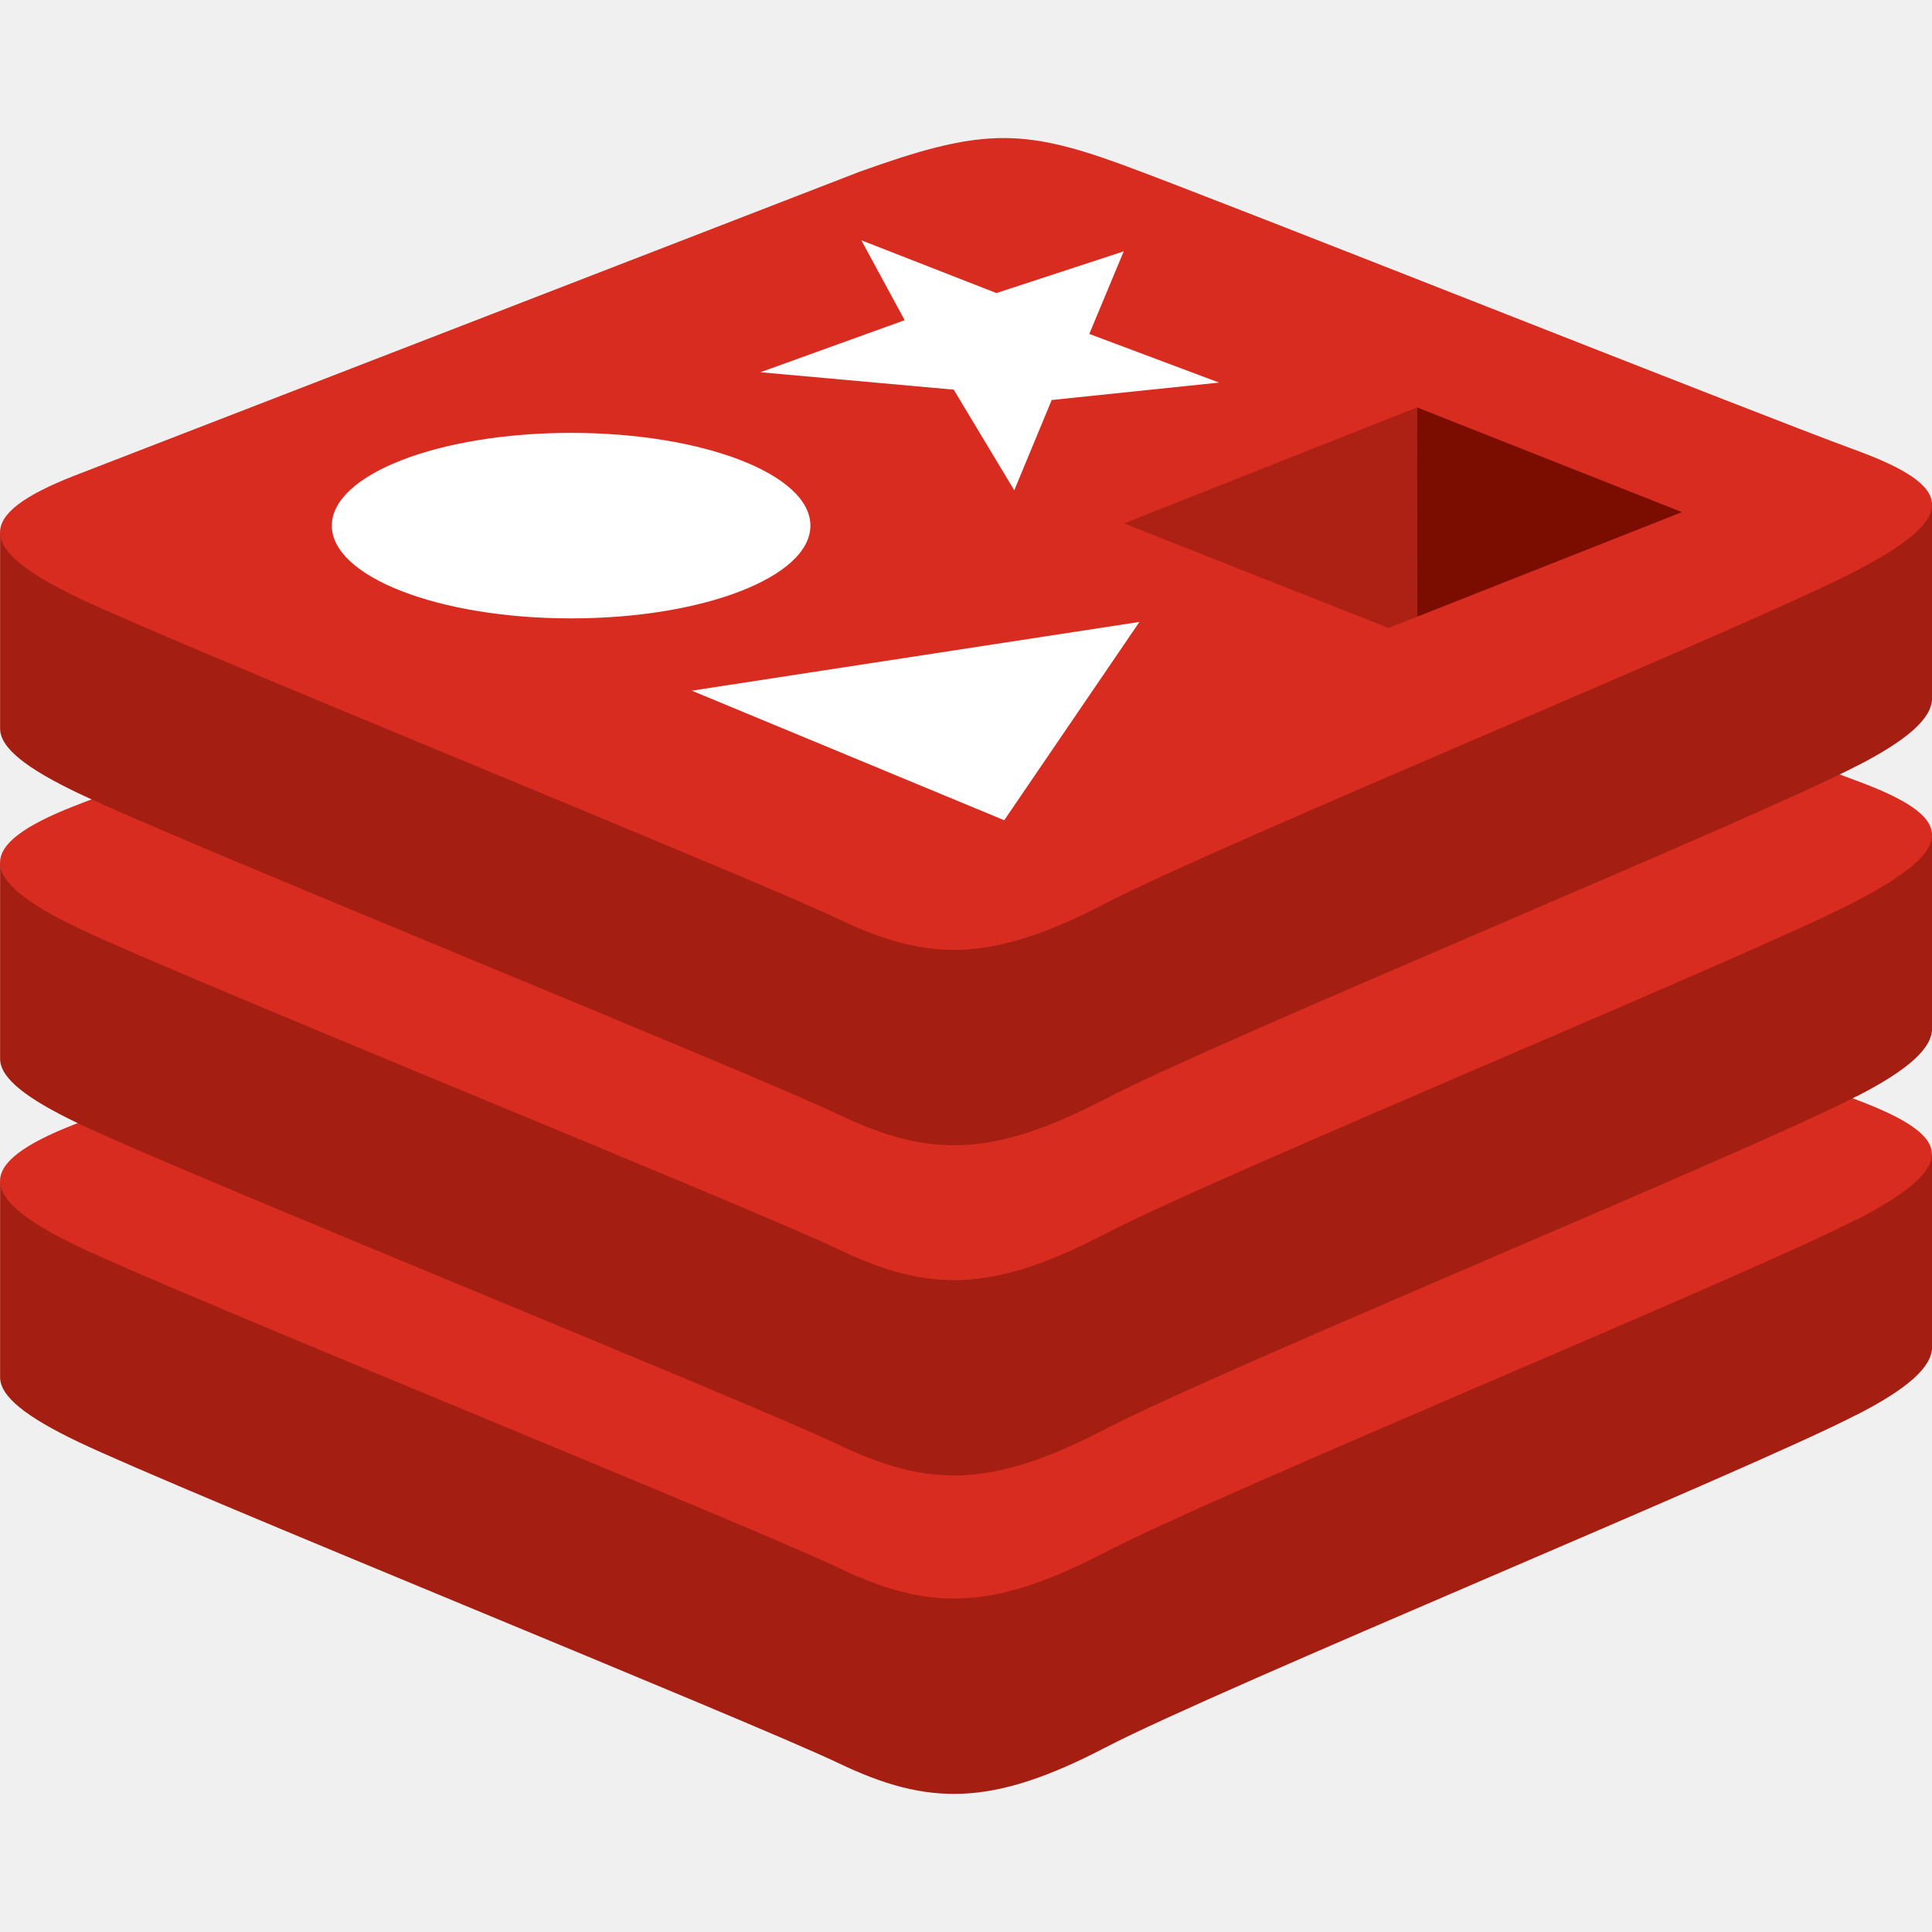
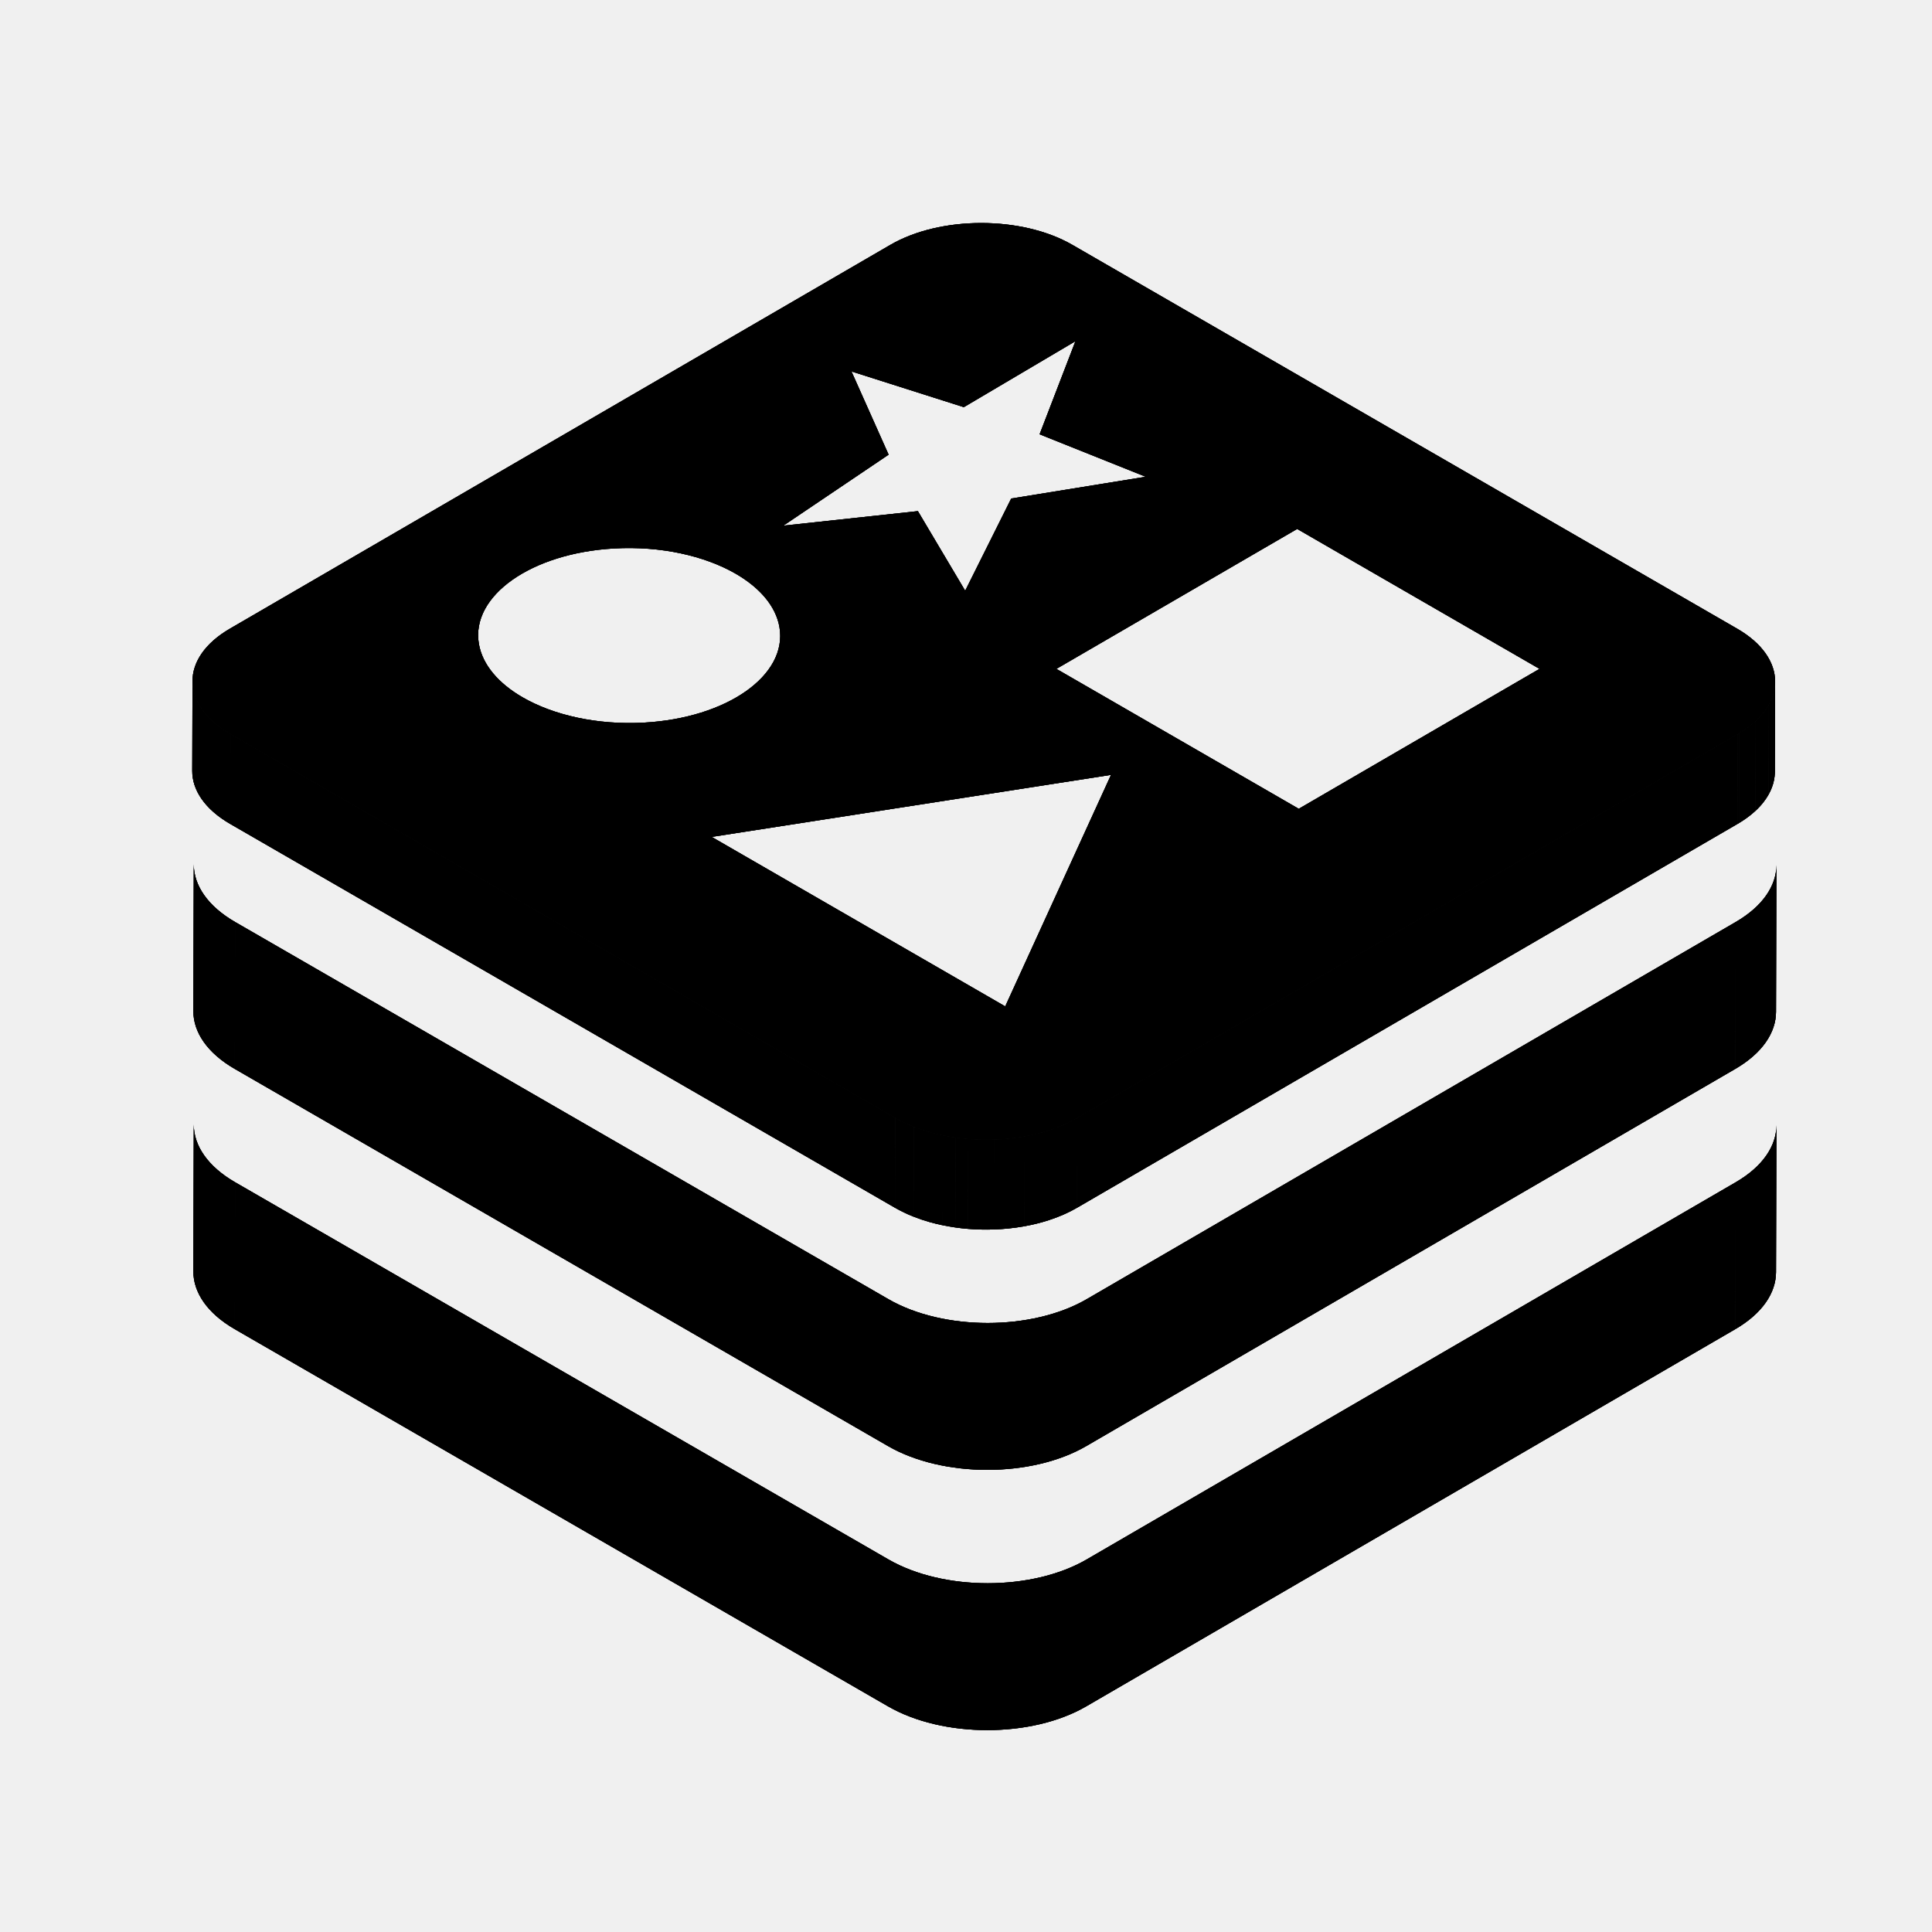
- <svg xmlns="http://www.w3.org/2000/svg" xmlns:xlink="http://www.w3.org/1999/xlink" height="64" viewBox="0 0 32 32" width="64">
-   <g transform="matrix(.848327 0 0 .848327 -7.883573 -9.449691)">
-     <use xlink:href="#B" fill="#a41e11" />
-     <path d="M45.536 34.95c-2.013 1.05-12.44 5.337-14.66 6.494s-3.453 1.146-5.207.308-12.85-5.32-14.85-6.276-2.04-1.613-.077-2.382l15.332-5.936c2.332-.836 3.14-.867 5.126-.14S43.55 31.87 45.51 32.6s2.037 1.31.024 2.36z" fill="#d82c20" />
-     <use xlink:href="#B" y="-6.218" fill="#a41e11" />
-     <use xlink:href="#C" fill="#d82c20" />
-     <path d="M45.536 26.098c-2.013 1.05-12.44 5.337-14.66 6.495s-3.453 1.146-5.207.308-12.85-5.32-14.85-6.276c-1-.478-1.524-.88-1.524-1.26V21.55s14.447-3.145 16.78-3.982 3.14-.867 5.126-.14 13.853 2.868 15.814 3.587v3.76c0 .377-.452.8-1.477 1.324z" fill="#a41e11" />
-     <use xlink:href="#C" y="-6.449" fill="#d82c20" />
-     <g fill="#fff">
-       <path d="M29.096 20.712l-1.182-1.965-3.774-.34 2.816-1.016-.845-1.56 2.636 1.03 2.486-.814-.672 1.612 2.534.95-3.268.34zM22.8 24.624l8.74-1.342-2.64 3.872z" />
-       <ellipse cx="20.444" rx="4.672" ry="1.811" cy="21.402" />
-     </g>
-     <path d="M42.132 21.138l-5.17 2.042-.004-4.087z" fill="#7a0c00" />
-     <path d="M36.963 23.18l-.56.22-5.166-2.042 5.723-2.264z" fill="#ad2115" />
-   </g>
-   <defs>
-     <path id="B" d="M45.536 38.764c-2.013 1.05-12.44 5.337-14.66 6.494s-3.453 1.146-5.207.308-12.85-5.32-14.85-6.276c-1-.478-1.524-.88-1.524-1.26v-3.813s14.447-3.145 16.78-3.982 3.14-.867 5.126-.14 13.853 2.868 15.814 3.587v3.76c0 .377-.452.8-1.477 1.324z" />
-     <path id="C" d="M45.536 28.733c-2.013 1.05-12.44 5.337-14.66 6.494s-3.453 1.146-5.207.308-12.85-5.32-14.85-6.276-2.04-1.613-.077-2.382l15.332-5.935c2.332-.837 3.14-.867 5.126-.14s12.35 4.853 14.312 5.57 2.037 1.31.024 2.36z" />
-   </defs>
+ <svg xmlns="http://www.w3.org/2000/svg" class="svg-icon" style="width: 20px; height: 20px;vertical-align: middle;fill: currentColor;overflow: hidden;" viewBox="0 0 1024 1024" version="1.1">
+   <path d="M941.546 458.48c-0.072 25.95-0.146 51.896-0.221 77.847-0.03 10.939-7.219 21.861-21.58 30.207l0.221-77.849c14.36-8.345 21.55-19.267 21.58-30.205zM102.488 535.902l0.221-77.848c-0.031 11.082 7.284 22.18 21.93 30.636l-0.221 77.847c-14.647-8.455-21.961-19.554-21.93-30.635z" />
+   <path d="M919.966 488.686l-0.221 77.849-344.016 199.92 0.221-77.848 344.016-199.921zM470.904 688.606l-0.221 77.848-346.266-199.917 0.221-77.847a61532604.59 61532604.59 0 0 0 346.266 199.916zM575.95 688.606l-0.221 77.848c-28.915 16.803-75.942 16.803-105.046 0l0.221-77.848c29.104 16.803 76.131 16.803 105.046 0z" />
+   <path d="M941.546 596.424c-0.072 25.95-0.146 51.896-0.221 77.847-0.03 10.939-7.219 21.861-21.58 30.207l0.221-77.849c14.36-8.344 21.55-19.267 21.58-30.205zM102.488 673.846l0.221-77.848c-0.031 11.081 7.284 22.18 21.93 30.635l-0.221 77.848c-14.647-8.456-21.961-19.555-21.93-30.635z" />
+   <path d="M919.966 626.629l-0.221 77.849-344.016 199.92 0.221-77.848 344.016-199.921zM470.904 826.55l-0.221 77.848L124.417 704.48l0.221-77.848L470.904 826.55zM575.95 826.55l-0.221 77.848c-28.915 16.804-75.942 16.804-105.046 0l0.221-77.848c29.104 16.804 76.131 16.804 105.046 0z" />
+   <path d="M940.855 361.334l-0.136 47.636c-0.001 0.2-0.004 0.4-0.01 0.6l0.136-47.637c0.006-0.2 0.009-0.4 0.01-0.599" />
+   <path d="M940.846 361.933l-0.136 47.637a23.166 23.166 0 0 1-0.446 3.911l0.135-47.637c0.26-1.299 0.409-2.604 0.447-3.911M940.398 365.843l-0.135 47.637a24.923 24.923 0 0 1-1.101 3.838l0.135-47.637a24.78 24.78 0 0 0 1.101-3.838" />
+   <path d="M939.298 369.682l-0.135 47.637a28.003 28.003 0 0 1-1.816 3.875l0.132-47.636a27.573 27.573 0 0 0 1.819-3.876" />
+   <path d="M937.479 373.558c-0.044 15.878-0.089 31.757-0.132 47.636a32.145 32.145 0 0 1-2.744 4.074l0.136-47.637a32.134 32.134 0 0 0 2.74-4.073M934.738 377.631l-0.136 47.637a39.375 39.375 0 0 1-4.228 4.546l0.135-47.637a39.043 39.043 0 0 0 4.229-4.546" />
+   <path d="M930.51 382.177l-0.135 47.637c-2.442 2.256-5.322 4.4-8.632 6.392l0.135-47.637c3.31-1.991 6.187-4.136 8.632-6.392" />
+   <path d="M921.878 388.568c-0.045 15.879-0.088 31.758-0.135 47.637-0.274 0.165-0.55 0.33-0.833 0.492l0.135-47.637c0.28-0.162 0.559-0.326 0.833-0.492" />
+   <path d="M122.156 389.068l-0.134 47.637c-13.444-7.762-20.158-17.949-20.128-28.121l0.134-47.636c-0.029 10.172 6.685 20.358 20.128 28.12" />
+   <path d="M921.045 389.061l-0.135 47.637L570.817 640.15l0.136-47.638c116.697-67.817 233.395-135.633 350.092-203.451z" />
+   <path d="M474.538 592.516l-0.135 47.639-352.381-203.449 0.134-47.637 352.382 203.447z" />
+   <path d="M570.953 592.513l-0.136 47.638c-4.55 2.642-9.584 4.832-14.942 6.568l0.137-47.635c5.355-1.738 10.392-3.929 14.941-6.571M556.012 599.084l-0.137 47.635c-4.137 1.344-8.465 2.413-12.909 3.216l0.136-47.639a98.813 98.813 0 0 0 12.91-3.212" />
+   <path d="M543.102 602.296l-0.136 47.639c-2.856 0.515-5.765 0.918-8.695 1.21l0.135-47.637c2.931-0.293 5.838-0.695 8.696-1.212M534.405 603.508l-0.135 47.637c-2.505 0.25-5.028 0.418-7.561 0.503l0.134-47.636a117.08 117.08 0 0 0 7.562-0.504" />
+   <path d="M526.844 604.012l-0.134 47.636a117.8 117.8 0 0 1-6.983 0.034l0.134-47.637c2.327 0.056 4.659 0.047 6.983-0.033M519.86 604.045l-0.134 47.637a120.938 120.938 0 0 1-6.714-0.359l0.134-47.638c2.23 0.183 4.47 0.305 6.714 0.36" />
+   <path d="M513.146 603.685l-0.134 47.638a115.989 115.989 0 0 1-6.629-0.742l0.136-47.638c2.191 0.312 4.403 0.558 6.627 0.742" />
+   <path d="M506.52 602.942l-0.136 47.638a108.51 108.51 0 0 1-6.758-1.174l0.135-47.639c2.223 0.462 4.479 0.854 6.759 1.175" />
+   <path d="M499.761 601.768l-0.135 47.639a101.055 101.055 0 0 1-7.11-1.744l0.134-47.636c2.324 0.661 4.698 1.241 7.111 1.741M492.65 600.026l-0.134 47.636a89.341 89.341 0 0 1-8.278-2.794l0.136-47.637a88.133 88.133 0 0 0 8.276 2.795" />
+   <path d="M484.373 597.231c-0.045 15.879-0.089 31.758-0.136 47.637-3.462-1.368-6.757-2.939-9.834-4.714l0.135-47.639c3.077 1.778 6.371 3.348 9.835 4.716" />
+   <path d="M920.73 333.217L568.35 129.77c-26.716-15.425-69.88-15.425-96.416-0.004L121.841 333.217c-26.54 15.424-26.399 40.426 0.314 55.851l352.383 203.448c26.709 15.422 69.874 15.421 96.415-0.003 116.697-67.817 233.396-135.634 350.092-203.452 26.534-15.421 26.393-40.424-0.315-55.844zM451.292 196.865l59.554 18.938 59.157-34.957-18.994 49.333 56.245 22.514-71.293 11.543-24.391 48.874-25.065-42.198-71.32 7.696 55.797-37.632-19.69-44.111z m-174.269 172.75c-12.726-7.347-21.302-17.198-23.209-28.349-4.357-25.492 27.777-48.135 71.771-50.577 24.75-1.374 47.977 3.938 64.342 13.387 12.726 7.348 21.303 17.199 23.208 28.35 4.358 25.491-27.771 48.138-71.77 50.576-24.75 1.374-47.975-3.938-64.342-13.387z m255.765 163.789l-155.58-89.825 211.652-32.876-56.072 122.701zM688.366 428.68l-128.454-74.163 127.617-74.166 128.456 74.165-127.619 74.164z" />
+   <path d="M941.546 458.48c-0.072 25.95-0.146 51.896-0.221 77.847-0.03 10.939-7.219 21.861-21.58 30.207l0.221-77.849c14.36-8.345 21.55-19.267 21.58-30.205zM102.488 535.902l0.221-77.848c-0.031 11.082 7.284 22.18 21.93 30.636l-0.221 77.847c-14.647-8.455-21.961-19.554-21.93-30.635z" />
+   <path d="M919.966 488.686l-0.221 77.849-344.016 199.92 0.221-77.848 344.016-199.921zM470.904 688.606l-0.221 77.848-346.266-199.917 0.221-77.847a61532604.59 61532604.59 0 0 0 346.266 199.916zM575.95 688.606l-0.221 77.848c-28.915 16.803-75.942 16.803-105.046 0l0.221-77.848c29.104 16.803 76.131 16.803 105.046 0z" />
+   <path d="M941.546 596.424c-0.072 25.95-0.146 51.896-0.221 77.847-0.03 10.939-7.219 21.861-21.58 30.207l0.221-77.849c14.36-8.344 21.55-19.267 21.58-30.205zM102.488 673.846l0.221-77.848c-0.031 11.081 7.284 22.18 21.93 30.635l-0.221 77.848c-14.647-8.456-21.961-19.555-21.93-30.635z" />
+   <path d="M919.966 626.629l-0.221 77.849-344.016 199.92 0.221-77.848 344.016-199.921zM470.904 826.55l-0.221 77.848L124.417 704.48l0.221-77.848L470.904 826.55zM575.95 826.55l-0.221 77.848c-28.915 16.804-75.942 16.804-105.046 0l0.221-77.848c29.104 16.804 76.131 16.804 105.046 0z" />
+   <path d="M940.855 361.334l-0.136 47.636c-0.001 0.2-0.004 0.4-0.01 0.6l0.136-47.637c0.006-0.2 0.009-0.4 0.01-0.599" />
+   <path d="M940.846 361.933l-0.136 47.637a23.166 23.166 0 0 1-0.446 3.911l0.135-47.637c0.26-1.299 0.409-2.604 0.447-3.911M940.398 365.843l-0.135 47.637a24.923 24.923 0 0 1-1.101 3.838l0.135-47.637a24.78 24.78 0 0 0 1.101-3.838" />
+   <path d="M939.298 369.682l-0.135 47.637a28.003 28.003 0 0 1-1.816 3.875l0.132-47.636a27.573 27.573 0 0 0 1.819-3.876" />
+   <path d="M937.479 373.558c-0.044 15.878-0.089 31.757-0.132 47.636a32.145 32.145 0 0 1-2.744 4.074l0.136-47.637a32.134 32.134 0 0 0 2.74-4.073M934.738 377.631l-0.136 47.637a39.375 39.375 0 0 1-4.228 4.546l0.135-47.637a39.043 39.043 0 0 0 4.229-4.546" />
+   <path d="M930.51 382.177l-0.135 47.637c-2.442 2.256-5.322 4.4-8.632 6.392l0.135-47.637c3.31-1.991 6.187-4.136 8.632-6.392" />
+   <path d="M921.878 388.568c-0.045 15.879-0.088 31.758-0.135 47.637-0.274 0.165-0.55 0.33-0.833 0.492l0.135-47.637c0.28-0.162 0.559-0.326 0.833-0.492" />
+   <path d="M122.156 389.068l-0.134 47.637c-13.444-7.762-20.158-17.949-20.128-28.121l0.134-47.636c-0.029 10.172 6.685 20.358 20.128 28.12" />
+   <path d="M921.045 389.061l-0.135 47.637L570.817 640.15l0.136-47.638c116.697-67.817 233.395-135.633 350.092-203.451z" />
+   <path d="M474.538 592.516l-0.135 47.639-352.381-203.449 0.134-47.637 352.382 203.447z" />
+   <path d="M570.953 592.513l-0.136 47.638c-4.55 2.642-9.584 4.832-14.942 6.568l0.137-47.635c5.355-1.738 10.392-3.929 14.941-6.571M556.012 599.084l-0.137 47.635c-4.137 1.344-8.465 2.413-12.909 3.216l0.136-47.639a98.813 98.813 0 0 0 12.91-3.212" />
+   <path d="M543.102 602.296l-0.136 47.639c-2.856 0.515-5.765 0.918-8.695 1.21l0.135-47.637c2.931-0.293 5.838-0.695 8.696-1.212M534.405 603.508l-0.135 47.637c-2.505 0.25-5.028 0.418-7.561 0.503l0.134-47.636a117.08 117.08 0 0 0 7.562-0.504" />
+   <path d="M526.844 604.012l-0.134 47.636a117.8 117.8 0 0 1-6.983 0.034l0.134-47.637c2.327 0.056 4.659 0.047 6.983-0.033M519.86 604.045l-0.134 47.637a120.938 120.938 0 0 1-6.714-0.359l0.134-47.638c2.23 0.183 4.47 0.305 6.714 0.36" />
+   <path d="M513.146 603.685l-0.134 47.638a115.989 115.989 0 0 1-6.629-0.742l0.136-47.638c2.191 0.312 4.403 0.558 6.627 0.742" />
+   <path d="M506.52 602.942l-0.136 47.638a108.51 108.51 0 0 1-6.758-1.174l0.135-47.639c2.223 0.462 4.479 0.854 6.759 1.175" />
+   <path d="M499.761 601.768l-0.135 47.639a101.055 101.055 0 0 1-7.11-1.744l0.134-47.636c2.324 0.661 4.698 1.241 7.111 1.741M492.65 600.026l-0.134 47.636a89.341 89.341 0 0 1-8.278-2.794l0.136-47.637a88.133 88.133 0 0 0 8.276 2.795" />
+   <path d="M484.373 597.231c-0.045 15.879-0.089 31.758-0.136 47.637-3.462-1.368-6.757-2.939-9.834-4.714l0.135-47.639c3.077 1.778 6.371 3.348 9.835 4.716" />
+   <path d="M920.73 333.217L568.35 129.77c-26.716-15.425-69.88-15.425-96.416-0.004L121.841 333.217c-26.54 15.424-26.399 40.426 0.314 55.851l352.383 203.448c26.709 15.422 69.874 15.421 96.415-0.003 116.697-67.817 233.396-135.634 350.092-203.452 26.534-15.421 26.393-40.424-0.315-55.844zM451.292 196.865l59.554 18.938 59.157-34.957-18.994 49.333 56.245 22.514-71.293 11.543-24.391 48.874-25.065-42.198-71.32 7.696 55.797-37.632-19.69-44.111z m-174.269 172.75c-12.726-7.347-21.302-17.198-23.209-28.349-4.357-25.492 27.777-48.135 71.771-50.577 24.75-1.374 47.977 3.938 64.342 13.387 12.726 7.348 21.303 17.199 23.208 28.35 4.358 25.491-27.771 48.138-71.77 50.576-24.75 1.374-47.975-3.938-64.342-13.387z m255.765 163.789l-155.58-89.825 211.652-32.876-56.072 122.701zM688.366 428.68l-128.454-74.163 127.617-74.166 128.456 74.165-127.619 74.164z" />
+   <path d="M941.546 458.48c-0.072 25.95-0.146 51.896-0.221 77.847-0.03 10.939-7.219 21.861-21.58 30.207l0.221-77.849c14.36-8.345 21.55-19.267 21.58-30.205zM102.488 535.902l0.221-77.848c-0.031 11.082 7.284 22.18 21.93 30.636l-0.221 77.847c-14.647-8.455-21.961-19.554-21.93-30.635z" />
+   <path d="M919.966 488.686l-0.221 77.849-344.016 199.92 0.221-77.848 344.016-199.921zM470.904 688.606l-0.221 77.848-346.266-199.917 0.221-77.847a61532604.59 61532604.59 0 0 0 346.266 199.916zM575.95 688.606l-0.221 77.848c-28.915 16.803-75.942 16.803-105.046 0l0.221-77.848c29.104 16.803 76.131 16.803 105.046 0z" />
+   <path d="M941.546 596.424c-0.072 25.95-0.146 51.896-0.221 77.847-0.03 10.939-7.219 21.861-21.58 30.207l0.221-77.849c14.36-8.344 21.55-19.267 21.58-30.205zM102.488 673.846l0.221-77.848c-0.031 11.081 7.284 22.18 21.93 30.635l-0.221 77.848c-14.647-8.456-21.961-19.555-21.93-30.635z" />
+   <path d="M919.966 626.629l-0.221 77.849-344.016 199.92 0.221-77.848 344.016-199.921zM470.904 826.55l-0.221 77.848L124.417 704.48l0.221-77.848L470.904 826.55zM575.95 826.55l-0.221 77.848c-28.915 16.804-75.942 16.804-105.046 0l0.221-77.848c29.104 16.804 76.131 16.804 105.046 0z" />
+   <path d="M940.855 361.334l-0.136 47.636c-0.001 0.2-0.004 0.4-0.01 0.6l0.136-47.637c0.006-0.2 0.009-0.4 0.01-0.599" />
+   <path d="M940.846 361.933l-0.136 47.637a23.166 23.166 0 0 1-0.446 3.911l0.135-47.637c0.26-1.299 0.409-2.604 0.447-3.911M940.398 365.843l-0.135 47.637a24.923 24.923 0 0 1-1.101 3.838l0.135-47.637a24.78 24.78 0 0 0 1.101-3.838" />
+   <path d="M939.298 369.682l-0.135 47.637a28.003 28.003 0 0 1-1.816 3.875l0.132-47.636a27.573 27.573 0 0 0 1.819-3.876" />
+   <path d="M937.479 373.558c-0.044 15.878-0.089 31.757-0.132 47.636a32.145 32.145 0 0 1-2.744 4.074l0.136-47.637a32.134 32.134 0 0 0 2.74-4.073M934.738 377.631l-0.136 47.637a39.375 39.375 0 0 1-4.228 4.546l0.135-47.637a39.043 39.043 0 0 0 4.229-4.546" />
+   <path d="M930.51 382.177l-0.135 47.637c-2.442 2.256-5.322 4.4-8.632 6.392l0.135-47.637c3.31-1.991 6.187-4.136 8.632-6.392" />
+   <path d="M921.878 388.568c-0.045 15.879-0.088 31.758-0.135 47.637-0.274 0.165-0.55 0.33-0.833 0.492l0.135-47.637c0.28-0.162 0.559-0.326 0.833-0.492" />
+   <path d="M122.156 389.068l-0.134 47.637c-13.444-7.762-20.158-17.949-20.128-28.121l0.134-47.636c-0.029 10.172 6.685 20.358 20.128 28.12" />
+   <path d="M921.045 389.061l-0.135 47.637L570.817 640.15l0.136-47.638c116.697-67.817 233.395-135.633 350.092-203.451z" />
+   <path d="M474.538 592.516l-0.135 47.639-352.381-203.449 0.134-47.637 352.382 203.447z" />
+   <path d="M570.953 592.513l-0.136 47.638c-4.55 2.642-9.584 4.832-14.942 6.568l0.137-47.635c5.355-1.738 10.392-3.929 14.941-6.571M556.012 599.084l-0.137 47.635c-4.137 1.344-8.465 2.413-12.909 3.216l0.136-47.639a98.813 98.813 0 0 0 12.91-3.212" />
+   <path d="M543.102 602.296l-0.136 47.639c-2.856 0.515-5.765 0.918-8.695 1.21l0.135-47.637c2.931-0.293 5.838-0.695 8.696-1.212M534.405 603.508l-0.135 47.637c-2.505 0.25-5.028 0.418-7.561 0.503l0.134-47.636a117.08 117.08 0 0 0 7.562-0.504" />
+   <path d="M526.844 604.012l-0.134 47.636a117.8 117.8 0 0 1-6.983 0.034l0.134-47.637c2.327 0.056 4.659 0.047 6.983-0.033M519.86 604.045l-0.134 47.637a120.938 120.938 0 0 1-6.714-0.359l0.134-47.638c2.23 0.183 4.47 0.305 6.714 0.36" />
+   <path d="M513.146 603.685l-0.134 47.638a115.989 115.989 0 0 1-6.629-0.742l0.136-47.638c2.191 0.312 4.403 0.558 6.627 0.742" />
+   <path d="M506.52 602.942l-0.136 47.638a108.51 108.51 0 0 1-6.758-1.174l0.135-47.639c2.223 0.462 4.479 0.854 6.759 1.175" />
+   <path d="M499.761 601.768l-0.135 47.639a101.055 101.055 0 0 1-7.11-1.744l0.134-47.636c2.324 0.661 4.698 1.241 7.111 1.741M492.65 600.026l-0.134 47.636a89.341 89.341 0 0 1-8.278-2.794l0.136-47.637a88.133 88.133 0 0 0 8.276 2.795" />
+   <path d="M484.373 597.231c-0.045 15.879-0.089 31.758-0.136 47.637-3.462-1.368-6.757-2.939-9.834-4.714l0.135-47.639c3.077 1.778 6.371 3.348 9.835 4.716" />
+   <path d="M920.73 333.217L568.35 129.77c-26.716-15.425-69.88-15.425-96.416-0.004L121.841 333.217c-26.54 15.424-26.399 40.426 0.314 55.851l352.383 203.448c26.709 15.422 69.874 15.421 96.415-0.003 116.697-67.817 233.396-135.634 350.092-203.452 26.534-15.421 26.393-40.424-0.315-55.844zM451.292 196.865l59.554 18.938 59.157-34.957-18.994 49.333 56.245 22.514-71.293 11.543-24.391 48.874-25.065-42.198-71.32 7.696 55.797-37.632-19.69-44.111z m-174.269 172.75c-12.726-7.347-21.302-17.198-23.209-28.349-4.357-25.492 27.777-48.135 71.771-50.577 24.75-1.374 47.977 3.938 64.342 13.387 12.726 7.348 21.303 17.199 23.208 28.35 4.358 25.491-27.771 48.138-71.77 50.576-24.75 1.374-47.975-3.938-64.342-13.387z m255.765 163.789l-155.58-89.825 211.652-32.876-56.072 122.701zM688.366 428.68l-128.454-74.163 127.617-74.166 128.456 74.165-127.619 74.164z" />
</svg>
